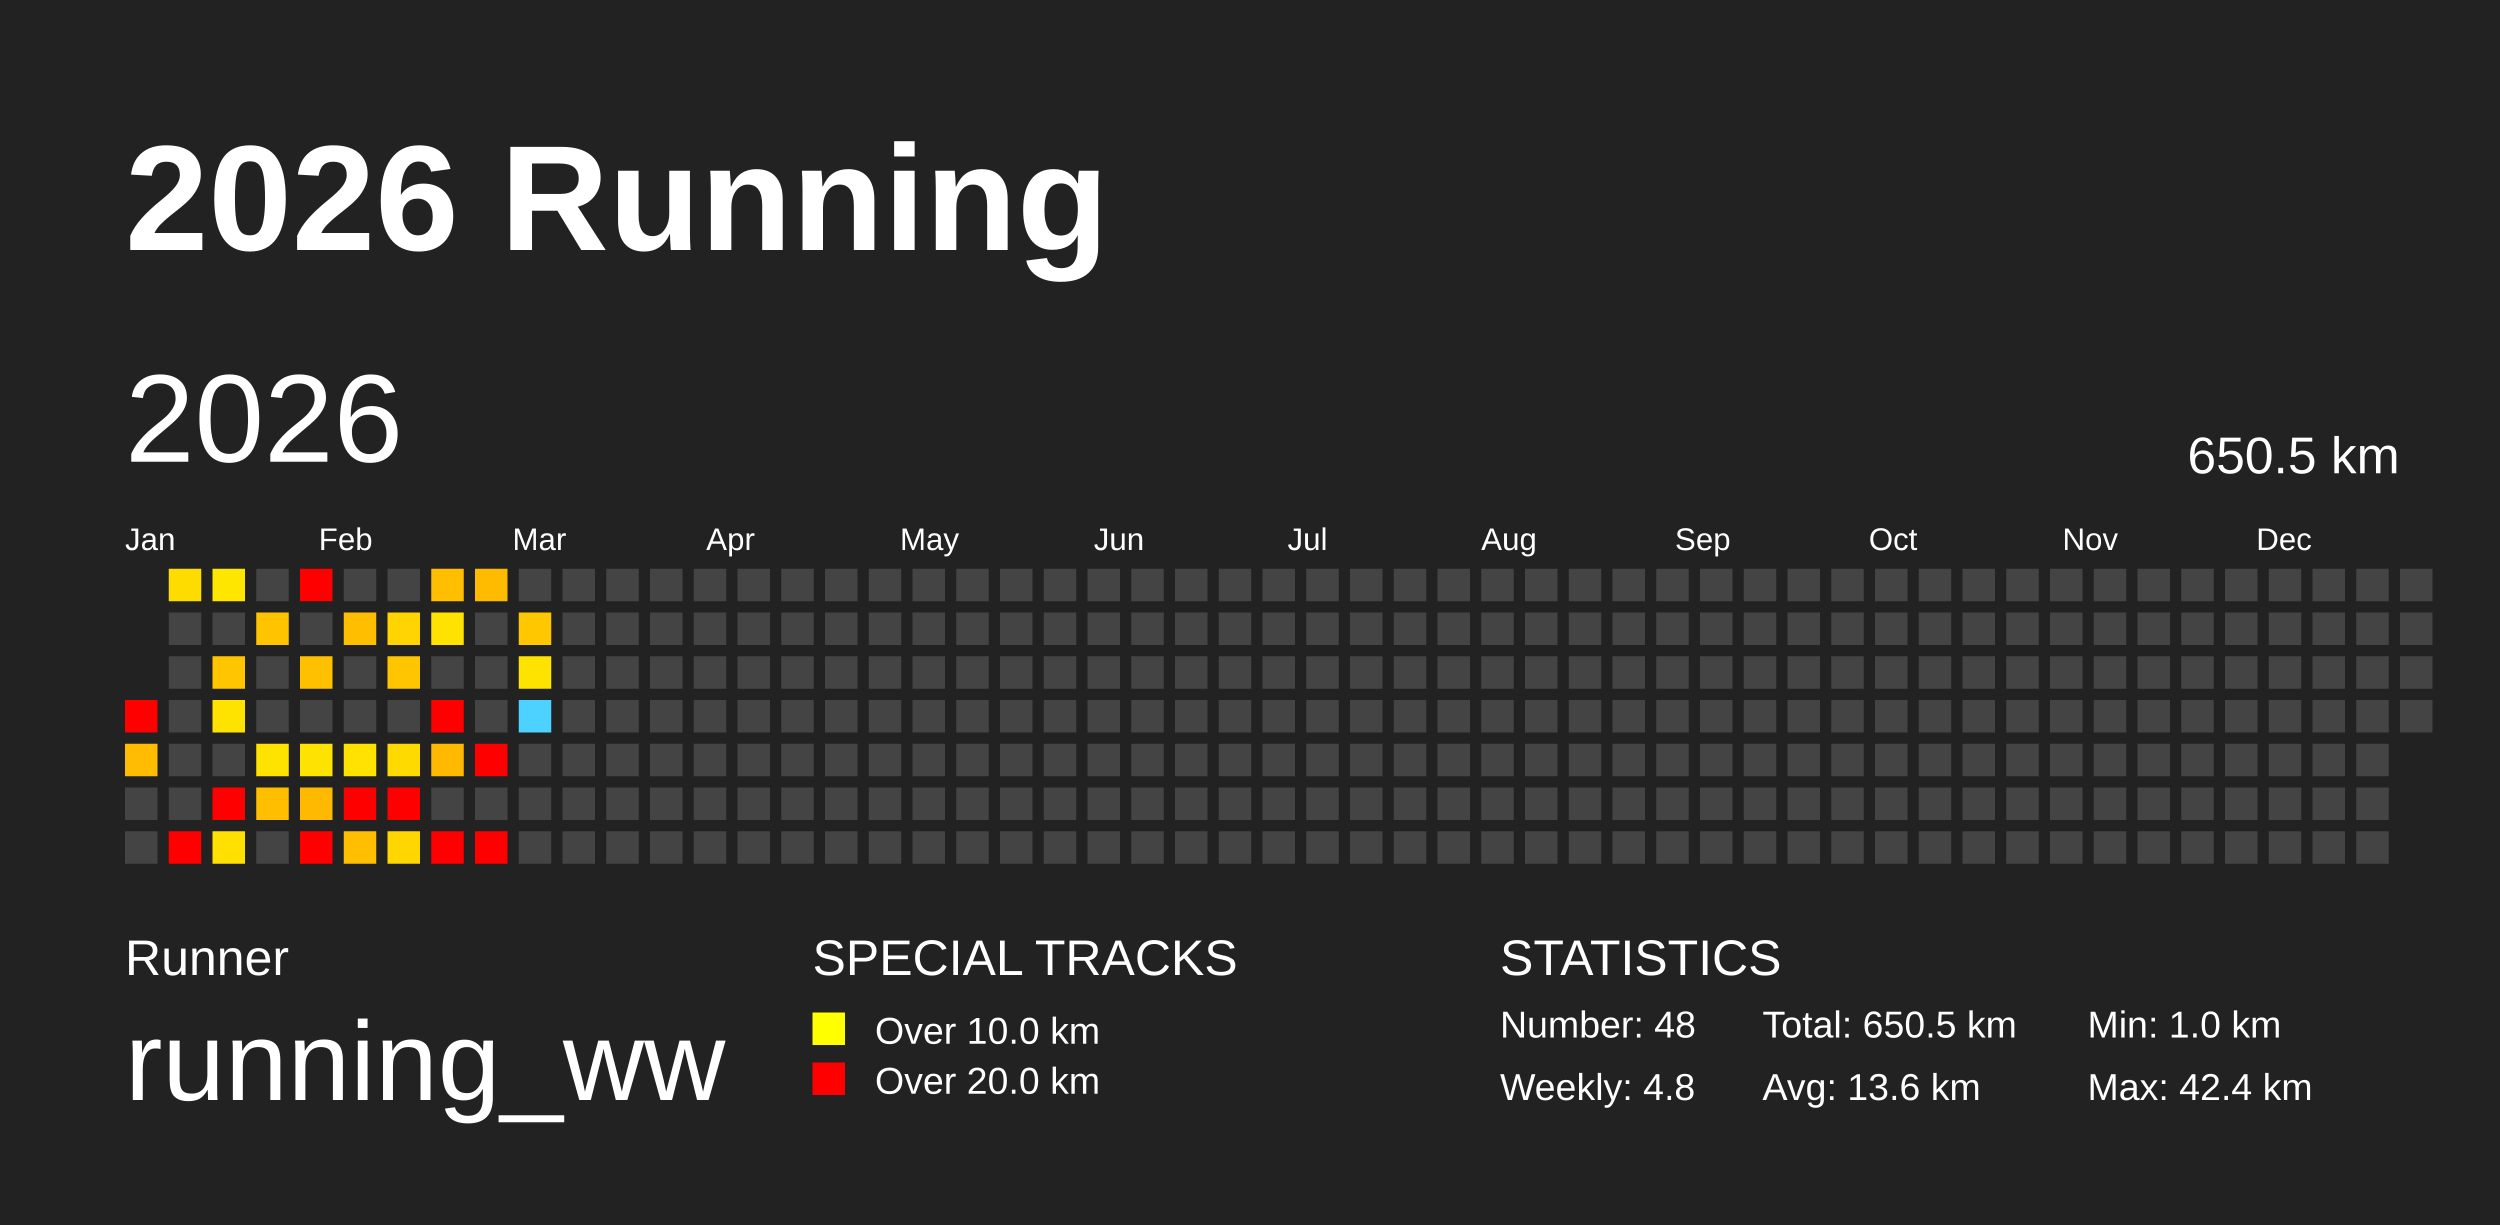
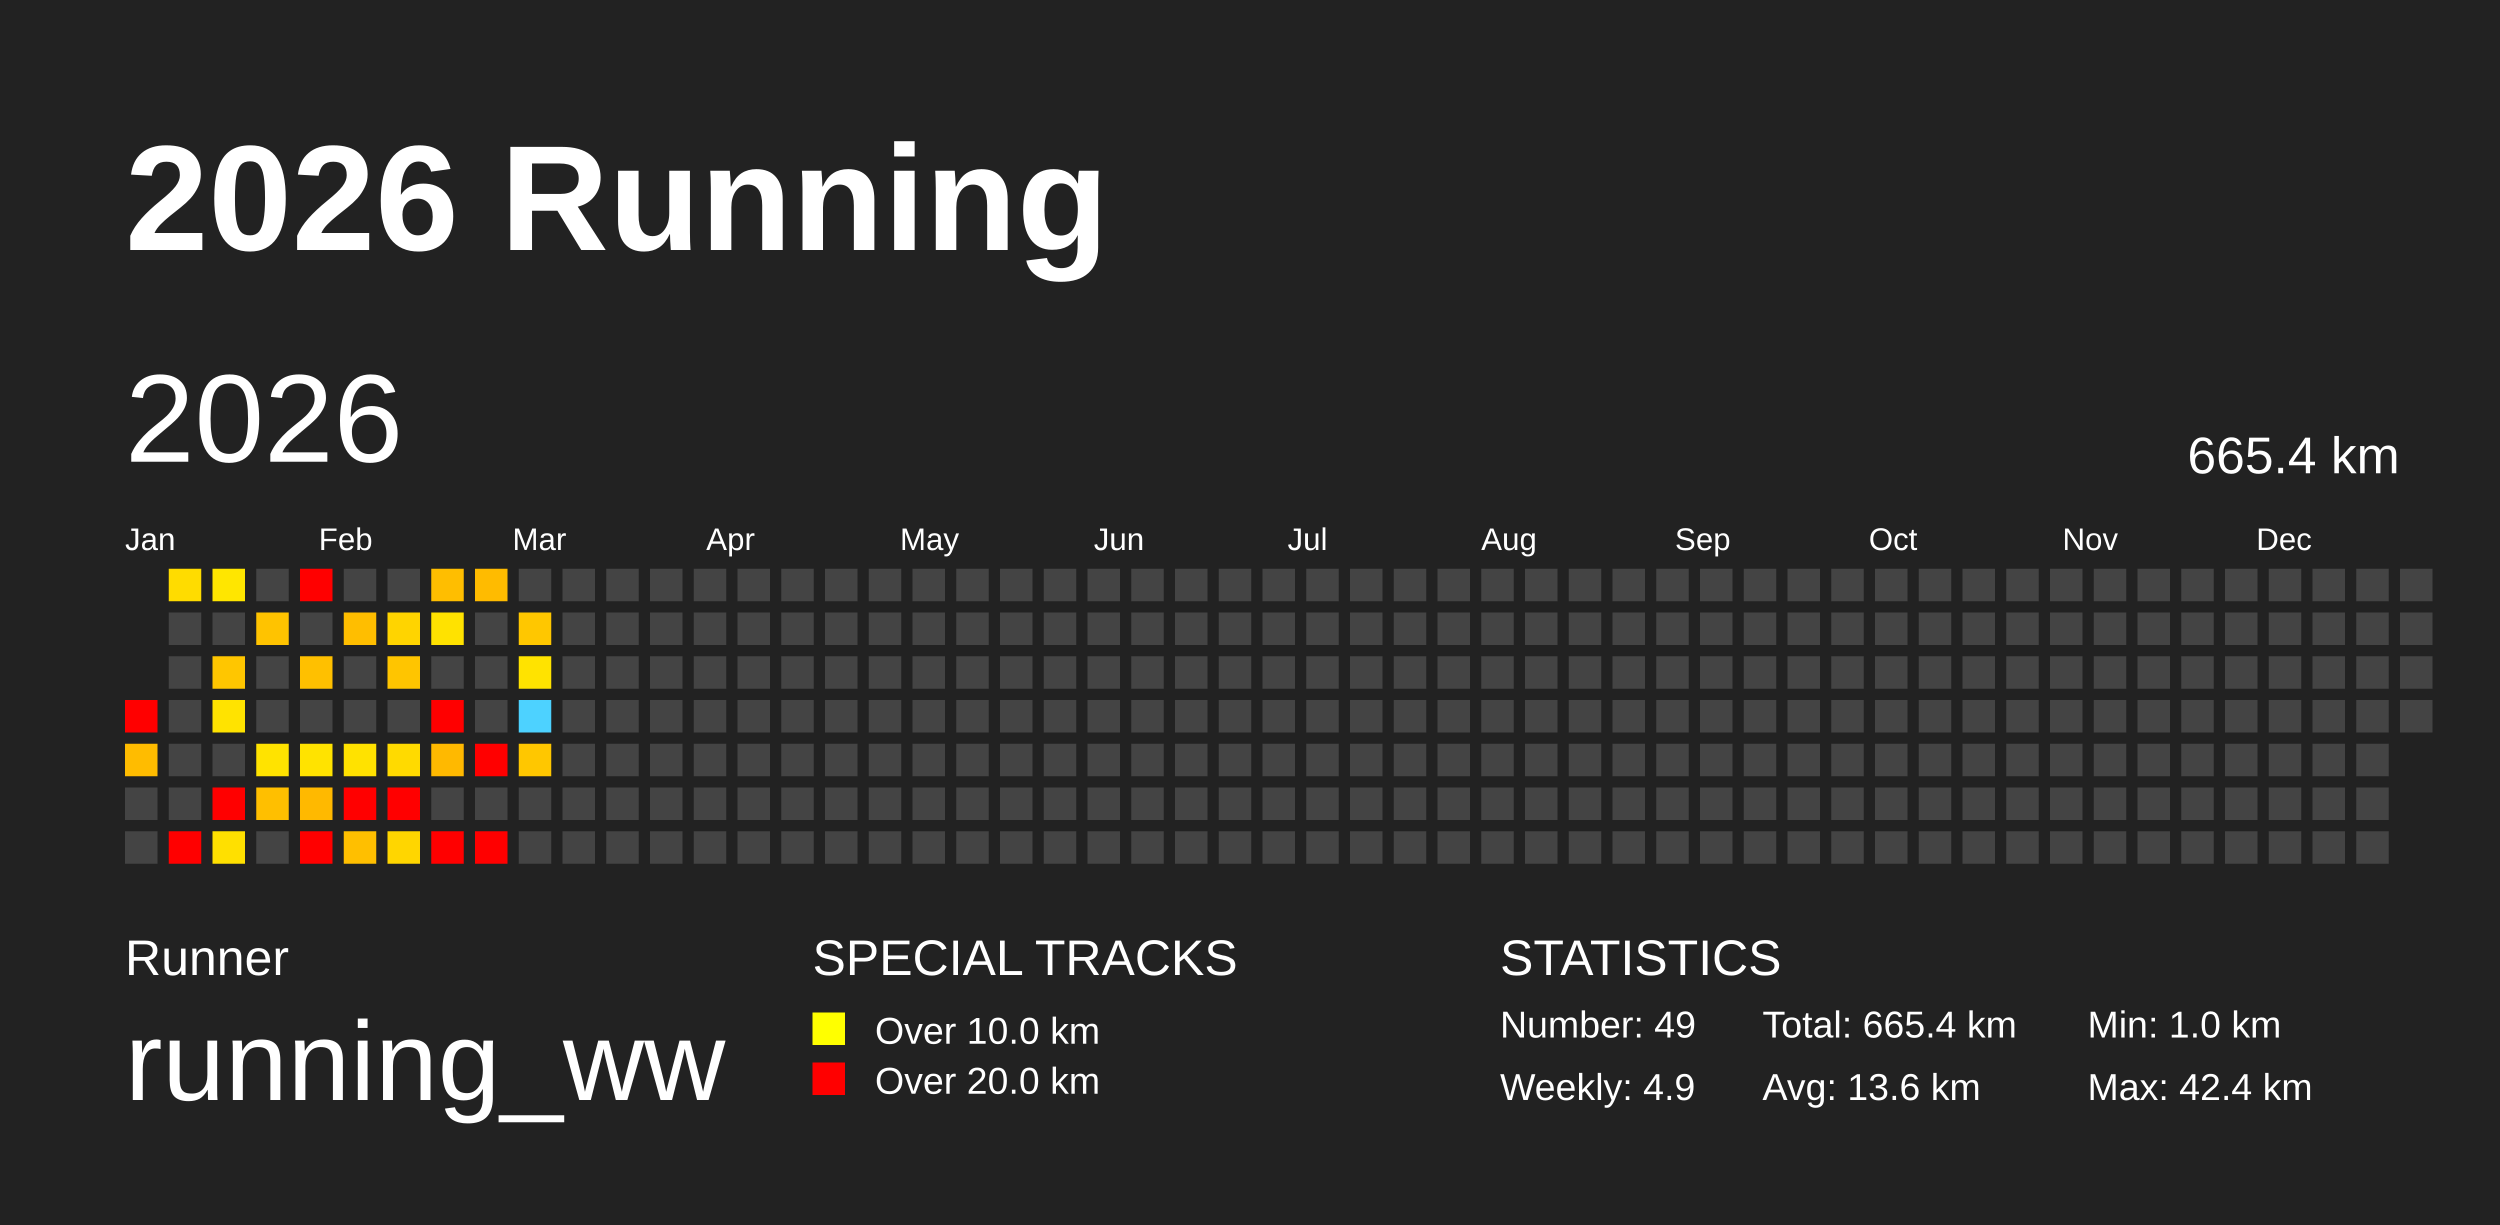
<svg xmlns="http://www.w3.org/2000/svg" baseProfile="full" height="98mm" version="1.1" viewBox="0,0,200,98" width="200mm">
  <defs />
  <rect fill="#222222" height="98" width="200" x="0" y="0" />
  <text fill="#FFFFFF" style="font-size:12px; font-family:Arial; font-weight:bold;" x="10" y="20">2026 Running</text>
  <text fill="#FFFFFF" style="font-size:4px; font-family:Arial" x="10" y="78">Runner</text>
  <text fill="#FFFFFF" style="font-size:9px; font-family:Arial" x="10" y="88">running_ww</text>
  <text fill="#FFFFFF" style="font-size:4px; font-family:Arial" x="65" y="78">SPECIAL TRACKS</text>
  <rect fill="yellow" height="2.6" width="2.6" x="65" y="81" />
  <text fill="#FFFFFF" style="font-size:3px; font-family:Arial" x="70" y="83.5">Over 10.0 km</text>
  <rect fill="red" height="2.6" width="2.6" x="65" y="85" />
  <text fill="#FFFFFF" style="font-size:3px; font-family:Arial" x="70" y="87.5">Over 20.0 km</text>
  <text fill="#FFFFFF" style="font-size:4px; font-family:Arial" x="120" y="78">STATISTICS</text>
-   <text fill="#FFFFFF" style="font-size:3px; font-family:Arial" x="120" y="83">Number: 48</text>
-   <text fill="#FFFFFF" style="font-size:3px; font-family:Arial" x="120" y="88">Weekly: 4.8</text>
-   <text fill="#FFFFFF" style="font-size:3px; font-family:Arial" x="141" y="83">Total: 650.5 km</text>
+   <text fill="#FFFFFF" style="font-size:3px; font-family:Arial" x="120" y="83">Number: 49</text>
+   <text fill="#FFFFFF" style="font-size:3px; font-family:Arial" x="120" y="88">Weekly: 4.9</text>
+   <text fill="#FFFFFF" style="font-size:3px; font-family:Arial" x="141" y="83">Total: 665.4 km</text>
  <text fill="#FFFFFF" style="font-size:3px; font-family:Arial" x="141" y="88">Avg: 13.6 km</text>
  <text fill="#FFFFFF" style="font-size:3px; font-family:Arial" x="167" y="83">Min: 1.0 km</text>
  <text fill="#FFFFFF" style="font-size:3px; font-family:Arial" x="167" y="88">Max: 42.4 km</text>
  <text dominant-baseline="hanging" fill="#FFFFFF" style="font-size:10.0px; font-family:Arial;" x="10" y="30">2026</text>
-   <text dominant-baseline="hanging" fill="#FFFFFF" style="font-size:4.125px; font-family:Arial;" x="175" y="35">650.5 km</text>
+   <text dominant-baseline="hanging" fill="#FFFFFF" style="font-size:4.125px; font-family:Arial;" x="175" y="35">665.4 km</text>
  <text fill="#FFFFFF" style="font-size:2.5px; font-family:Arial" x="10.0" y="44">Jan</text>
  <text fill="#FFFFFF" style="font-size:2.5px; font-family:Arial" x="25.5" y="44">Feb</text>
  <text fill="#FFFFFF" style="font-size:2.5px; font-family:Arial" x="41.0" y="44">Mar</text>
  <text fill="#FFFFFF" style="font-size:2.5px; font-family:Arial" x="56.5" y="44">Apr</text>
  <text fill="#FFFFFF" style="font-size:2.5px; font-family:Arial" x="72.0" y="44">May</text>
  <text fill="#FFFFFF" style="font-size:2.5px; font-family:Arial" x="87.5" y="44">Jun</text>
  <text fill="#FFFFFF" style="font-size:2.5px; font-family:Arial" x="103.0" y="44">Jul</text>
  <text fill="#FFFFFF" style="font-size:2.5px; font-family:Arial" x="118.5" y="44">Aug</text>
  <text fill="#FFFFFF" style="font-size:2.5px; font-family:Arial" x="134.0" y="44">Sep</text>
  <text fill="#FFFFFF" style="font-size:2.5px; font-family:Arial" x="149.5" y="44">Oct</text>
  <text fill="#FFFFFF" style="font-size:2.5px; font-family:Arial" x="165.0" y="44">Nov</text>
  <text fill="#FFFFFF" style="font-size:2.5px; font-family:Arial" x="180.5" y="44">Dec</text>
  <rect fill="red" height="2.6" width="2.6" x="10.0" y="56.0" />
  <rect fill="#ffbc00" height="2.6" width="2.6" x="10.0" y="59.5" />
  <rect fill="#444444" height="2.6" width="2.6" x="10.0" y="63.0" />
  <rect fill="#444444" height="2.6" width="2.6" x="10.0" y="66.5" />
  <rect fill="#ffdc00" height="2.6" width="2.6" x="13.5" y="45.5" />
  <rect fill="#444444" height="2.6" width="2.6" x="13.5" y="49.0" />
  <rect fill="#444444" height="2.6" width="2.6" x="13.5" y="52.5" />
  <rect fill="#444444" height="2.6" width="2.6" x="13.5" y="56.0" />
  <rect fill="#444444" height="2.6" width="2.6" x="13.5" y="59.5" />
  <rect fill="#444444" height="2.6" width="2.6" x="13.5" y="63.0" />
  <rect fill="red" height="2.6" width="2.6" x="13.5" y="66.5" />
  <rect fill="#ffe600" height="2.6" width="2.6" x="17.0" y="45.5" />
  <rect fill="#444444" height="2.6" width="2.6" x="17.0" y="49.0" />
  <rect fill="#ffc600" height="2.6" width="2.6" x="17.0" y="52.5" />
  <rect fill="#ffe300" height="2.6" width="2.6" x="17.0" y="56.0" />
  <rect fill="#444444" height="2.6" width="2.6" x="17.0" y="59.5" />
  <rect fill="red" height="2.6" width="2.6" x="17.0" y="63.0" />
  <rect fill="#ffe000" height="2.6" width="2.6" x="17.0" y="66.5" />
  <rect fill="#444444" height="2.6" width="2.6" x="20.5" y="45.5" />
  <rect fill="#ffc300" height="2.6" width="2.6" x="20.5" y="49.0" />
  <rect fill="#444444" height="2.6" width="2.6" x="20.5" y="52.5" />
  <rect fill="#444444" height="2.6" width="2.6" x="20.5" y="56.0" />
  <rect fill="#ffe300" height="2.6" width="2.6" x="20.5" y="59.5" />
  <rect fill="#ffbf00" height="2.6" width="2.6" x="20.5" y="63.0" />
  <rect fill="#444444" height="2.6" width="2.6" x="20.5" y="66.5" />
  <rect fill="red" height="2.6" width="2.6" x="24.0" y="45.5" />
  <rect fill="#444444" height="2.6" width="2.6" x="24.0" y="49.0" />
  <rect fill="#ffc000" height="2.6" width="2.6" x="24.0" y="52.5" />
  <rect fill="#444444" height="2.6" width="2.6" x="24.0" y="56.0" />
  <rect fill="#ffe300" height="2.6" width="2.6" x="24.0" y="59.5" />
  <rect fill="#ffb900" height="2.6" width="2.6" x="24.0" y="63.0" />
  <rect fill="red" height="2.6" width="2.6" x="24.0" y="66.5" />
  <rect fill="#444444" height="2.6" width="2.6" x="27.5" y="45.5" />
  <rect fill="#ffbe00" height="2.6" width="2.6" x="27.5" y="49.0" />
  <rect fill="#444444" height="2.6" width="2.6" x="27.5" y="52.5" />
  <rect fill="#444444" height="2.6" width="2.6" x="27.5" y="56.0" />
  <rect fill="#ffe200" height="2.6" width="2.6" x="27.5" y="59.5" />
  <rect fill="red" height="2.6" width="2.6" x="27.5" y="63.0" />
  <rect fill="#ffbf00" height="2.6" width="2.6" x="27.5" y="66.5" />
  <rect fill="#444444" height="2.6" width="2.6" x="31.0" y="45.5" />
  <rect fill="#ffd400" height="2.6" width="2.6" x="31.0" y="49.0" />
  <rect fill="#ffc500" height="2.6" width="2.6" x="31.0" y="52.5" />
  <rect fill="#444444" height="2.6" width="2.6" x="31.0" y="56.0" />
  <rect fill="#ffda00" height="2.6" width="2.6" x="31.0" y="59.5" />
  <rect fill="red" height="2.6" width="2.6" x="31.0" y="63.0" />
  <rect fill="#ffd600" height="2.6" width="2.6" x="31.0" y="66.5" />
  <rect fill="#ffbe00" height="2.6" width="2.6" x="34.5" y="45.5" />
  <rect fill="#ffe200" height="2.6" width="2.6" x="34.5" y="49.0" />
  <rect fill="#444444" height="2.6" width="2.6" x="34.5" y="52.5" />
  <rect fill="red" height="2.6" width="2.6" x="34.5" y="56.0" />
  <rect fill="#ffb900" height="2.6" width="2.6" x="34.5" y="59.5" />
  <rect fill="#444444" height="2.6" width="2.6" x="34.5" y="63.0" />
  <rect fill="red" height="2.6" width="2.6" x="34.5" y="66.5" />
  <rect fill="#ffbb00" height="2.6" width="2.6" x="38.0" y="45.5" />
  <rect fill="#444444" height="2.6" width="2.6" x="38.0" y="49.0" />
  <rect fill="#444444" height="2.6" width="2.6" x="38.0" y="52.5" />
  <rect fill="#444444" height="2.6" width="2.6" x="38.0" y="56.0" />
  <rect fill="red" height="2.6" width="2.6" x="38.0" y="59.5" />
  <rect fill="#444444" height="2.6" width="2.6" x="38.0" y="63.0" />
  <rect fill="red" height="2.6" width="2.6" x="38.0" y="66.5" />
  <rect fill="#444444" height="2.6" width="2.6" x="41.5" y="45.5" />
  <rect fill="#ffc700" height="2.6" width="2.6" x="41.5" y="49.0" />
  <rect fill="#ffe300" height="2.6" width="2.6" x="41.5" y="52.5" />
  <rect fill="#4dd2ff" height="2.6" width="2.6" x="41.5" y="56.0" />
-   <rect fill="#444444" height="2.6" width="2.6" x="41.5" y="59.5" />
+   <rect fill="#ffc700" height="2.6" width="2.6" x="41.5" y="59.5" />
  <rect fill="#444444" height="2.6" width="2.6" x="41.5" y="63.0" />
  <rect fill="#444444" height="2.6" width="2.6" x="41.5" y="66.5" />
  <rect fill="#444444" height="2.6" width="2.6" x="45.0" y="45.5" />
  <rect fill="#444444" height="2.6" width="2.6" x="45.0" y="49.0" />
  <rect fill="#444444" height="2.6" width="2.6" x="45.0" y="52.5" />
  <rect fill="#444444" height="2.6" width="2.6" x="45.0" y="56.0" />
  <rect fill="#444444" height="2.6" width="2.6" x="45.0" y="59.5" />
  <rect fill="#444444" height="2.6" width="2.6" x="45.0" y="63.0" />
  <rect fill="#444444" height="2.6" width="2.6" x="45.0" y="66.5" />
  <rect fill="#444444" height="2.6" width="2.6" x="48.5" y="45.5" />
  <rect fill="#444444" height="2.6" width="2.6" x="48.5" y="49.0" />
  <rect fill="#444444" height="2.6" width="2.6" x="48.5" y="52.5" />
  <rect fill="#444444" height="2.6" width="2.6" x="48.5" y="56.0" />
  <rect fill="#444444" height="2.6" width="2.6" x="48.5" y="59.5" />
  <rect fill="#444444" height="2.6" width="2.6" x="48.5" y="63.0" />
  <rect fill="#444444" height="2.6" width="2.6" x="48.5" y="66.5" />
  <rect fill="#444444" height="2.6" width="2.6" x="52.0" y="45.5" />
  <rect fill="#444444" height="2.6" width="2.6" x="52.0" y="49.0" />
  <rect fill="#444444" height="2.6" width="2.6" x="52.0" y="52.5" />
  <rect fill="#444444" height="2.6" width="2.6" x="52.0" y="56.0" />
  <rect fill="#444444" height="2.6" width="2.6" x="52.0" y="59.5" />
  <rect fill="#444444" height="2.6" width="2.6" x="52.0" y="63.0" />
  <rect fill="#444444" height="2.6" width="2.6" x="52.0" y="66.5" />
  <rect fill="#444444" height="2.6" width="2.6" x="55.5" y="45.5" />
  <rect fill="#444444" height="2.6" width="2.6" x="55.5" y="49.0" />
  <rect fill="#444444" height="2.6" width="2.6" x="55.5" y="52.5" />
  <rect fill="#444444" height="2.6" width="2.6" x="55.5" y="56.0" />
  <rect fill="#444444" height="2.6" width="2.6" x="55.5" y="59.5" />
  <rect fill="#444444" height="2.6" width="2.6" x="55.5" y="63.0" />
  <rect fill="#444444" height="2.6" width="2.6" x="55.5" y="66.5" />
  <rect fill="#444444" height="2.6" width="2.6" x="59.0" y="45.5" />
  <rect fill="#444444" height="2.6" width="2.6" x="59.0" y="49.0" />
  <rect fill="#444444" height="2.6" width="2.6" x="59.0" y="52.5" />
  <rect fill="#444444" height="2.6" width="2.6" x="59.0" y="56.0" />
  <rect fill="#444444" height="2.6" width="2.6" x="59.0" y="59.5" />
  <rect fill="#444444" height="2.6" width="2.6" x="59.0" y="63.0" />
  <rect fill="#444444" height="2.6" width="2.6" x="59.0" y="66.5" />
  <rect fill="#444444" height="2.6" width="2.6" x="62.5" y="45.5" />
  <rect fill="#444444" height="2.6" width="2.6" x="62.5" y="49.0" />
  <rect fill="#444444" height="2.6" width="2.6" x="62.5" y="52.5" />
  <rect fill="#444444" height="2.6" width="2.6" x="62.5" y="56.0" />
  <rect fill="#444444" height="2.6" width="2.6" x="62.5" y="59.5" />
  <rect fill="#444444" height="2.6" width="2.6" x="62.5" y="63.0" />
  <rect fill="#444444" height="2.6" width="2.6" x="62.5" y="66.5" />
  <rect fill="#444444" height="2.6" width="2.6" x="66.0" y="45.5" />
  <rect fill="#444444" height="2.6" width="2.6" x="66.0" y="49.0" />
  <rect fill="#444444" height="2.6" width="2.6" x="66.0" y="52.5" />
  <rect fill="#444444" height="2.6" width="2.6" x="66.0" y="56.0" />
  <rect fill="#444444" height="2.6" width="2.6" x="66.0" y="59.5" />
  <rect fill="#444444" height="2.6" width="2.6" x="66.0" y="63.0" />
  <rect fill="#444444" height="2.6" width="2.6" x="66.0" y="66.5" />
  <rect fill="#444444" height="2.6" width="2.6" x="69.5" y="45.5" />
  <rect fill="#444444" height="2.6" width="2.6" x="69.5" y="49.0" />
  <rect fill="#444444" height="2.6" width="2.6" x="69.5" y="52.5" />
  <rect fill="#444444" height="2.6" width="2.6" x="69.5" y="56.0" />
  <rect fill="#444444" height="2.6" width="2.6" x="69.5" y="59.5" />
  <rect fill="#444444" height="2.6" width="2.6" x="69.5" y="63.0" />
  <rect fill="#444444" height="2.6" width="2.6" x="69.5" y="66.5" />
  <rect fill="#444444" height="2.6" width="2.6" x="73.0" y="45.5" />
  <rect fill="#444444" height="2.6" width="2.6" x="73.0" y="49.0" />
  <rect fill="#444444" height="2.6" width="2.6" x="73.0" y="52.5" />
  <rect fill="#444444" height="2.6" width="2.6" x="73.0" y="56.0" />
  <rect fill="#444444" height="2.6" width="2.6" x="73.0" y="59.5" />
  <rect fill="#444444" height="2.6" width="2.6" x="73.0" y="63.0" />
  <rect fill="#444444" height="2.6" width="2.6" x="73.0" y="66.5" />
  <rect fill="#444444" height="2.6" width="2.6" x="76.5" y="45.5" />
  <rect fill="#444444" height="2.6" width="2.6" x="76.5" y="49.0" />
  <rect fill="#444444" height="2.6" width="2.6" x="76.5" y="52.5" />
  <rect fill="#444444" height="2.6" width="2.6" x="76.5" y="56.0" />
  <rect fill="#444444" height="2.6" width="2.6" x="76.5" y="59.5" />
  <rect fill="#444444" height="2.6" width="2.6" x="76.5" y="63.0" />
  <rect fill="#444444" height="2.6" width="2.6" x="76.5" y="66.5" />
  <rect fill="#444444" height="2.6" width="2.6" x="80.0" y="45.5" />
  <rect fill="#444444" height="2.6" width="2.6" x="80.0" y="49.0" />
  <rect fill="#444444" height="2.6" width="2.6" x="80.0" y="52.5" />
  <rect fill="#444444" height="2.6" width="2.6" x="80.0" y="56.0" />
  <rect fill="#444444" height="2.6" width="2.6" x="80.0" y="59.5" />
  <rect fill="#444444" height="2.6" width="2.6" x="80.0" y="63.0" />
  <rect fill="#444444" height="2.6" width="2.6" x="80.0" y="66.5" />
  <rect fill="#444444" height="2.6" width="2.6" x="83.5" y="45.5" />
  <rect fill="#444444" height="2.6" width="2.6" x="83.5" y="49.0" />
  <rect fill="#444444" height="2.6" width="2.6" x="83.5" y="52.5" />
  <rect fill="#444444" height="2.6" width="2.6" x="83.5" y="56.0" />
  <rect fill="#444444" height="2.6" width="2.6" x="83.5" y="59.5" />
  <rect fill="#444444" height="2.6" width="2.6" x="83.5" y="63.0" />
  <rect fill="#444444" height="2.6" width="2.6" x="83.5" y="66.5" />
  <rect fill="#444444" height="2.6" width="2.6" x="87.0" y="45.5" />
  <rect fill="#444444" height="2.6" width="2.6" x="87.0" y="49.0" />
  <rect fill="#444444" height="2.6" width="2.6" x="87.0" y="52.5" />
  <rect fill="#444444" height="2.6" width="2.6" x="87.0" y="56.0" />
  <rect fill="#444444" height="2.6" width="2.6" x="87.0" y="59.5" />
  <rect fill="#444444" height="2.6" width="2.6" x="87.0" y="63.0" />
  <rect fill="#444444" height="2.6" width="2.6" x="87.0" y="66.5" />
  <rect fill="#444444" height="2.6" width="2.6" x="90.5" y="45.5" />
  <rect fill="#444444" height="2.6" width="2.6" x="90.5" y="49.0" />
  <rect fill="#444444" height="2.6" width="2.6" x="90.5" y="52.5" />
  <rect fill="#444444" height="2.6" width="2.6" x="90.5" y="56.0" />
  <rect fill="#444444" height="2.6" width="2.6" x="90.5" y="59.5" />
  <rect fill="#444444" height="2.6" width="2.6" x="90.5" y="63.0" />
  <rect fill="#444444" height="2.6" width="2.6" x="90.5" y="66.5" />
  <rect fill="#444444" height="2.6" width="2.6" x="94.0" y="45.5" />
  <rect fill="#444444" height="2.6" width="2.6" x="94.0" y="49.0" />
  <rect fill="#444444" height="2.6" width="2.6" x="94.0" y="52.5" />
  <rect fill="#444444" height="2.6" width="2.6" x="94.0" y="56.0" />
  <rect fill="#444444" height="2.6" width="2.6" x="94.0" y="59.5" />
  <rect fill="#444444" height="2.6" width="2.6" x="94.0" y="63.0" />
  <rect fill="#444444" height="2.6" width="2.6" x="94.0" y="66.5" />
  <rect fill="#444444" height="2.6" width="2.6" x="97.5" y="45.5" />
  <rect fill="#444444" height="2.6" width="2.6" x="97.5" y="49.0" />
  <rect fill="#444444" height="2.6" width="2.6" x="97.5" y="52.5" />
  <rect fill="#444444" height="2.6" width="2.6" x="97.5" y="56.0" />
  <rect fill="#444444" height="2.6" width="2.6" x="97.5" y="59.5" />
  <rect fill="#444444" height="2.6" width="2.6" x="97.5" y="63.0" />
  <rect fill="#444444" height="2.6" width="2.6" x="97.5" y="66.5" />
  <rect fill="#444444" height="2.6" width="2.6" x="101.0" y="45.5" />
  <rect fill="#444444" height="2.6" width="2.6" x="101.0" y="49.0" />
  <rect fill="#444444" height="2.6" width="2.6" x="101.0" y="52.5" />
  <rect fill="#444444" height="2.6" width="2.6" x="101.0" y="56.0" />
  <rect fill="#444444" height="2.6" width="2.6" x="101.0" y="59.5" />
  <rect fill="#444444" height="2.6" width="2.6" x="101.0" y="63.0" />
  <rect fill="#444444" height="2.6" width="2.6" x="101.0" y="66.5" />
  <rect fill="#444444" height="2.6" width="2.6" x="104.5" y="45.5" />
  <rect fill="#444444" height="2.6" width="2.6" x="104.5" y="49.0" />
  <rect fill="#444444" height="2.6" width="2.6" x="104.5" y="52.5" />
  <rect fill="#444444" height="2.6" width="2.6" x="104.5" y="56.0" />
  <rect fill="#444444" height="2.6" width="2.6" x="104.5" y="59.5" />
  <rect fill="#444444" height="2.6" width="2.6" x="104.5" y="63.0" />
  <rect fill="#444444" height="2.6" width="2.6" x="104.5" y="66.5" />
  <rect fill="#444444" height="2.6" width="2.6" x="108.0" y="45.5" />
  <rect fill="#444444" height="2.6" width="2.6" x="108.0" y="49.0" />
  <rect fill="#444444" height="2.6" width="2.6" x="108.0" y="52.5" />
  <rect fill="#444444" height="2.6" width="2.6" x="108.0" y="56.0" />
  <rect fill="#444444" height="2.6" width="2.6" x="108.0" y="59.5" />
  <rect fill="#444444" height="2.6" width="2.6" x="108.0" y="63.0" />
  <rect fill="#444444" height="2.6" width="2.6" x="108.0" y="66.5" />
  <rect fill="#444444" height="2.6" width="2.6" x="111.5" y="45.5" />
  <rect fill="#444444" height="2.6" width="2.6" x="111.5" y="49.0" />
  <rect fill="#444444" height="2.6" width="2.6" x="111.5" y="52.5" />
  <rect fill="#444444" height="2.6" width="2.6" x="111.5" y="56.0" />
  <rect fill="#444444" height="2.6" width="2.6" x="111.5" y="59.5" />
  <rect fill="#444444" height="2.6" width="2.6" x="111.5" y="63.0" />
  <rect fill="#444444" height="2.6" width="2.6" x="111.5" y="66.5" />
  <rect fill="#444444" height="2.6" width="2.6" x="115.0" y="45.5" />
  <rect fill="#444444" height="2.6" width="2.6" x="115.0" y="49.0" />
  <rect fill="#444444" height="2.6" width="2.6" x="115.0" y="52.5" />
  <rect fill="#444444" height="2.6" width="2.6" x="115.0" y="56.0" />
  <rect fill="#444444" height="2.6" width="2.6" x="115.0" y="59.5" />
  <rect fill="#444444" height="2.6" width="2.6" x="115.0" y="63.0" />
  <rect fill="#444444" height="2.6" width="2.6" x="115.0" y="66.5" />
  <rect fill="#444444" height="2.6" width="2.6" x="118.5" y="45.5" />
  <rect fill="#444444" height="2.6" width="2.6" x="118.5" y="49.0" />
  <rect fill="#444444" height="2.6" width="2.6" x="118.5" y="52.5" />
  <rect fill="#444444" height="2.6" width="2.6" x="118.5" y="56.0" />
  <rect fill="#444444" height="2.6" width="2.6" x="118.5" y="59.5" />
  <rect fill="#444444" height="2.6" width="2.6" x="118.5" y="63.0" />
  <rect fill="#444444" height="2.6" width="2.6" x="118.5" y="66.5" />
  <rect fill="#444444" height="2.6" width="2.6" x="122.0" y="45.5" />
  <rect fill="#444444" height="2.6" width="2.6" x="122.0" y="49.0" />
  <rect fill="#444444" height="2.6" width="2.6" x="122.0" y="52.5" />
  <rect fill="#444444" height="2.6" width="2.6" x="122.0" y="56.0" />
  <rect fill="#444444" height="2.6" width="2.6" x="122.0" y="59.5" />
  <rect fill="#444444" height="2.6" width="2.6" x="122.0" y="63.0" />
  <rect fill="#444444" height="2.6" width="2.6" x="122.0" y="66.5" />
  <rect fill="#444444" height="2.6" width="2.6" x="125.5" y="45.5" />
  <rect fill="#444444" height="2.6" width="2.6" x="125.5" y="49.0" />
  <rect fill="#444444" height="2.6" width="2.6" x="125.5" y="52.5" />
  <rect fill="#444444" height="2.6" width="2.6" x="125.5" y="56.0" />
  <rect fill="#444444" height="2.6" width="2.6" x="125.5" y="59.5" />
  <rect fill="#444444" height="2.6" width="2.6" x="125.5" y="63.0" />
  <rect fill="#444444" height="2.6" width="2.6" x="125.5" y="66.5" />
  <rect fill="#444444" height="2.6" width="2.6" x="129.0" y="45.5" />
  <rect fill="#444444" height="2.6" width="2.6" x="129.0" y="49.0" />
  <rect fill="#444444" height="2.6" width="2.6" x="129.0" y="52.5" />
  <rect fill="#444444" height="2.6" width="2.6" x="129.0" y="56.0" />
  <rect fill="#444444" height="2.6" width="2.6" x="129.0" y="59.5" />
  <rect fill="#444444" height="2.6" width="2.6" x="129.0" y="63.0" />
  <rect fill="#444444" height="2.6" width="2.6" x="129.0" y="66.5" />
  <rect fill="#444444" height="2.6" width="2.6" x="132.5" y="45.5" />
  <rect fill="#444444" height="2.6" width="2.6" x="132.5" y="49.0" />
  <rect fill="#444444" height="2.6" width="2.6" x="132.5" y="52.5" />
  <rect fill="#444444" height="2.6" width="2.6" x="132.5" y="56.0" />
  <rect fill="#444444" height="2.6" width="2.6" x="132.5" y="59.5" />
  <rect fill="#444444" height="2.6" width="2.6" x="132.5" y="63.0" />
  <rect fill="#444444" height="2.6" width="2.6" x="132.5" y="66.5" />
  <rect fill="#444444" height="2.6" width="2.6" x="136.0" y="45.5" />
  <rect fill="#444444" height="2.6" width="2.6" x="136.0" y="49.0" />
  <rect fill="#444444" height="2.6" width="2.6" x="136.0" y="52.5" />
  <rect fill="#444444" height="2.6" width="2.6" x="136.0" y="56.0" />
  <rect fill="#444444" height="2.6" width="2.6" x="136.0" y="59.5" />
  <rect fill="#444444" height="2.6" width="2.6" x="136.0" y="63.0" />
  <rect fill="#444444" height="2.6" width="2.6" x="136.0" y="66.5" />
  <rect fill="#444444" height="2.6" width="2.6" x="139.5" y="45.5" />
  <rect fill="#444444" height="2.6" width="2.6" x="139.5" y="49.0" />
  <rect fill="#444444" height="2.6" width="2.6" x="139.5" y="52.5" />
  <rect fill="#444444" height="2.6" width="2.6" x="139.5" y="56.0" />
  <rect fill="#444444" height="2.6" width="2.6" x="139.5" y="59.5" />
  <rect fill="#444444" height="2.6" width="2.6" x="139.5" y="63.0" />
  <rect fill="#444444" height="2.6" width="2.6" x="139.5" y="66.5" />
  <rect fill="#444444" height="2.6" width="2.6" x="143.0" y="45.5" />
  <rect fill="#444444" height="2.6" width="2.6" x="143.0" y="49.0" />
  <rect fill="#444444" height="2.6" width="2.6" x="143.0" y="52.5" />
  <rect fill="#444444" height="2.6" width="2.6" x="143.0" y="56.0" />
  <rect fill="#444444" height="2.6" width="2.6" x="143.0" y="59.5" />
  <rect fill="#444444" height="2.6" width="2.6" x="143.0" y="63.0" />
  <rect fill="#444444" height="2.6" width="2.6" x="143.0" y="66.5" />
  <rect fill="#444444" height="2.6" width="2.6" x="146.5" y="45.5" />
  <rect fill="#444444" height="2.6" width="2.6" x="146.5" y="49.0" />
  <rect fill="#444444" height="2.6" width="2.6" x="146.5" y="52.5" />
  <rect fill="#444444" height="2.6" width="2.6" x="146.5" y="56.0" />
  <rect fill="#444444" height="2.6" width="2.6" x="146.5" y="59.5" />
  <rect fill="#444444" height="2.6" width="2.6" x="146.5" y="63.0" />
  <rect fill="#444444" height="2.6" width="2.6" x="146.5" y="66.5" />
  <rect fill="#444444" height="2.6" width="2.6" x="150.0" y="45.5" />
  <rect fill="#444444" height="2.6" width="2.6" x="150.0" y="49.0" />
  <rect fill="#444444" height="2.6" width="2.6" x="150.0" y="52.5" />
  <rect fill="#444444" height="2.6" width="2.6" x="150.0" y="56.0" />
  <rect fill="#444444" height="2.6" width="2.6" x="150.0" y="59.5" />
  <rect fill="#444444" height="2.6" width="2.6" x="150.0" y="63.0" />
  <rect fill="#444444" height="2.6" width="2.6" x="150.0" y="66.5" />
  <rect fill="#444444" height="2.6" width="2.6" x="153.5" y="45.5" />
  <rect fill="#444444" height="2.6" width="2.6" x="153.5" y="49.0" />
  <rect fill="#444444" height="2.6" width="2.6" x="153.5" y="52.5" />
  <rect fill="#444444" height="2.6" width="2.6" x="153.5" y="56.0" />
  <rect fill="#444444" height="2.6" width="2.6" x="153.5" y="59.5" />
  <rect fill="#444444" height="2.6" width="2.6" x="153.5" y="63.0" />
  <rect fill="#444444" height="2.6" width="2.6" x="153.5" y="66.5" />
  <rect fill="#444444" height="2.6" width="2.6" x="157.0" y="45.5" />
  <rect fill="#444444" height="2.6" width="2.6" x="157.0" y="49.0" />
  <rect fill="#444444" height="2.6" width="2.6" x="157.0" y="52.5" />
  <rect fill="#444444" height="2.6" width="2.6" x="157.0" y="56.0" />
  <rect fill="#444444" height="2.6" width="2.6" x="157.0" y="59.5" />
  <rect fill="#444444" height="2.6" width="2.6" x="157.0" y="63.0" />
  <rect fill="#444444" height="2.6" width="2.6" x="157.0" y="66.5" />
  <rect fill="#444444" height="2.6" width="2.6" x="160.5" y="45.5" />
  <rect fill="#444444" height="2.6" width="2.6" x="160.5" y="49.0" />
  <rect fill="#444444" height="2.6" width="2.6" x="160.5" y="52.5" />
  <rect fill="#444444" height="2.6" width="2.6" x="160.5" y="56.0" />
  <rect fill="#444444" height="2.6" width="2.6" x="160.5" y="59.5" />
  <rect fill="#444444" height="2.6" width="2.6" x="160.5" y="63.0" />
  <rect fill="#444444" height="2.6" width="2.6" x="160.5" y="66.5" />
  <rect fill="#444444" height="2.6" width="2.6" x="164.0" y="45.5" />
  <rect fill="#444444" height="2.6" width="2.6" x="164.0" y="49.0" />
  <rect fill="#444444" height="2.6" width="2.6" x="164.0" y="52.5" />
  <rect fill="#444444" height="2.6" width="2.6" x="164.0" y="56.0" />
  <rect fill="#444444" height="2.6" width="2.6" x="164.0" y="59.5" />
  <rect fill="#444444" height="2.6" width="2.6" x="164.0" y="63.0" />
  <rect fill="#444444" height="2.6" width="2.6" x="164.0" y="66.5" />
  <rect fill="#444444" height="2.6" width="2.6" x="167.5" y="45.5" />
  <rect fill="#444444" height="2.6" width="2.6" x="167.5" y="49.0" />
  <rect fill="#444444" height="2.6" width="2.6" x="167.5" y="52.5" />
  <rect fill="#444444" height="2.6" width="2.6" x="167.5" y="56.0" />
  <rect fill="#444444" height="2.6" width="2.6" x="167.5" y="59.5" />
  <rect fill="#444444" height="2.6" width="2.6" x="167.5" y="63.0" />
  <rect fill="#444444" height="2.6" width="2.6" x="167.5" y="66.5" />
  <rect fill="#444444" height="2.6" width="2.6" x="171.0" y="45.5" />
  <rect fill="#444444" height="2.6" width="2.6" x="171.0" y="49.0" />
  <rect fill="#444444" height="2.6" width="2.6" x="171.0" y="52.5" />
  <rect fill="#444444" height="2.6" width="2.6" x="171.0" y="56.0" />
  <rect fill="#444444" height="2.6" width="2.6" x="171.0" y="59.5" />
  <rect fill="#444444" height="2.6" width="2.6" x="171.0" y="63.0" />
  <rect fill="#444444" height="2.6" width="2.6" x="171.0" y="66.5" />
  <rect fill="#444444" height="2.6" width="2.6" x="174.5" y="45.5" />
  <rect fill="#444444" height="2.6" width="2.6" x="174.5" y="49.0" />
  <rect fill="#444444" height="2.6" width="2.6" x="174.5" y="52.5" />
  <rect fill="#444444" height="2.6" width="2.6" x="174.5" y="56.0" />
  <rect fill="#444444" height="2.6" width="2.6" x="174.5" y="59.5" />
  <rect fill="#444444" height="2.6" width="2.6" x="174.5" y="63.0" />
  <rect fill="#444444" height="2.6" width="2.6" x="174.5" y="66.5" />
  <rect fill="#444444" height="2.6" width="2.6" x="178.0" y="45.5" />
  <rect fill="#444444" height="2.6" width="2.6" x="178.0" y="49.0" />
  <rect fill="#444444" height="2.6" width="2.6" x="178.0" y="52.5" />
  <rect fill="#444444" height="2.6" width="2.6" x="178.0" y="56.0" />
  <rect fill="#444444" height="2.6" width="2.6" x="178.0" y="59.5" />
  <rect fill="#444444" height="2.6" width="2.6" x="178.0" y="63.0" />
  <rect fill="#444444" height="2.6" width="2.6" x="178.0" y="66.5" />
  <rect fill="#444444" height="2.6" width="2.6" x="181.5" y="45.5" />
  <rect fill="#444444" height="2.6" width="2.6" x="181.5" y="49.0" />
  <rect fill="#444444" height="2.6" width="2.6" x="181.5" y="52.5" />
  <rect fill="#444444" height="2.6" width="2.6" x="181.5" y="56.0" />
  <rect fill="#444444" height="2.6" width="2.6" x="181.5" y="59.5" />
  <rect fill="#444444" height="2.6" width="2.6" x="181.5" y="63.0" />
  <rect fill="#444444" height="2.6" width="2.6" x="181.5" y="66.5" />
  <rect fill="#444444" height="2.6" width="2.6" x="185.0" y="45.5" />
  <rect fill="#444444" height="2.6" width="2.6" x="185.0" y="49.0" />
  <rect fill="#444444" height="2.6" width="2.6" x="185.0" y="52.5" />
  <rect fill="#444444" height="2.6" width="2.6" x="185.0" y="56.0" />
  <rect fill="#444444" height="2.6" width="2.6" x="185.0" y="59.5" />
  <rect fill="#444444" height="2.6" width="2.6" x="185.0" y="63.0" />
  <rect fill="#444444" height="2.6" width="2.6" x="185.0" y="66.5" />
  <rect fill="#444444" height="2.6" width="2.6" x="188.5" y="45.5" />
  <rect fill="#444444" height="2.6" width="2.6" x="188.5" y="49.0" />
  <rect fill="#444444" height="2.6" width="2.6" x="188.5" y="52.5" />
  <rect fill="#444444" height="2.6" width="2.6" x="188.5" y="56.0" />
  <rect fill="#444444" height="2.6" width="2.6" x="188.5" y="59.5" />
  <rect fill="#444444" height="2.6" width="2.6" x="188.5" y="63.0" />
  <rect fill="#444444" height="2.6" width="2.6" x="188.5" y="66.5" />
  <rect fill="#444444" height="2.6" width="2.6" x="192.0" y="45.5" />
  <rect fill="#444444" height="2.6" width="2.6" x="192.0" y="49.0" />
  <rect fill="#444444" height="2.6" width="2.6" x="192.0" y="52.5" />
  <rect fill="#444444" height="2.6" width="2.6" x="192.0" y="56.0" />
</svg>
